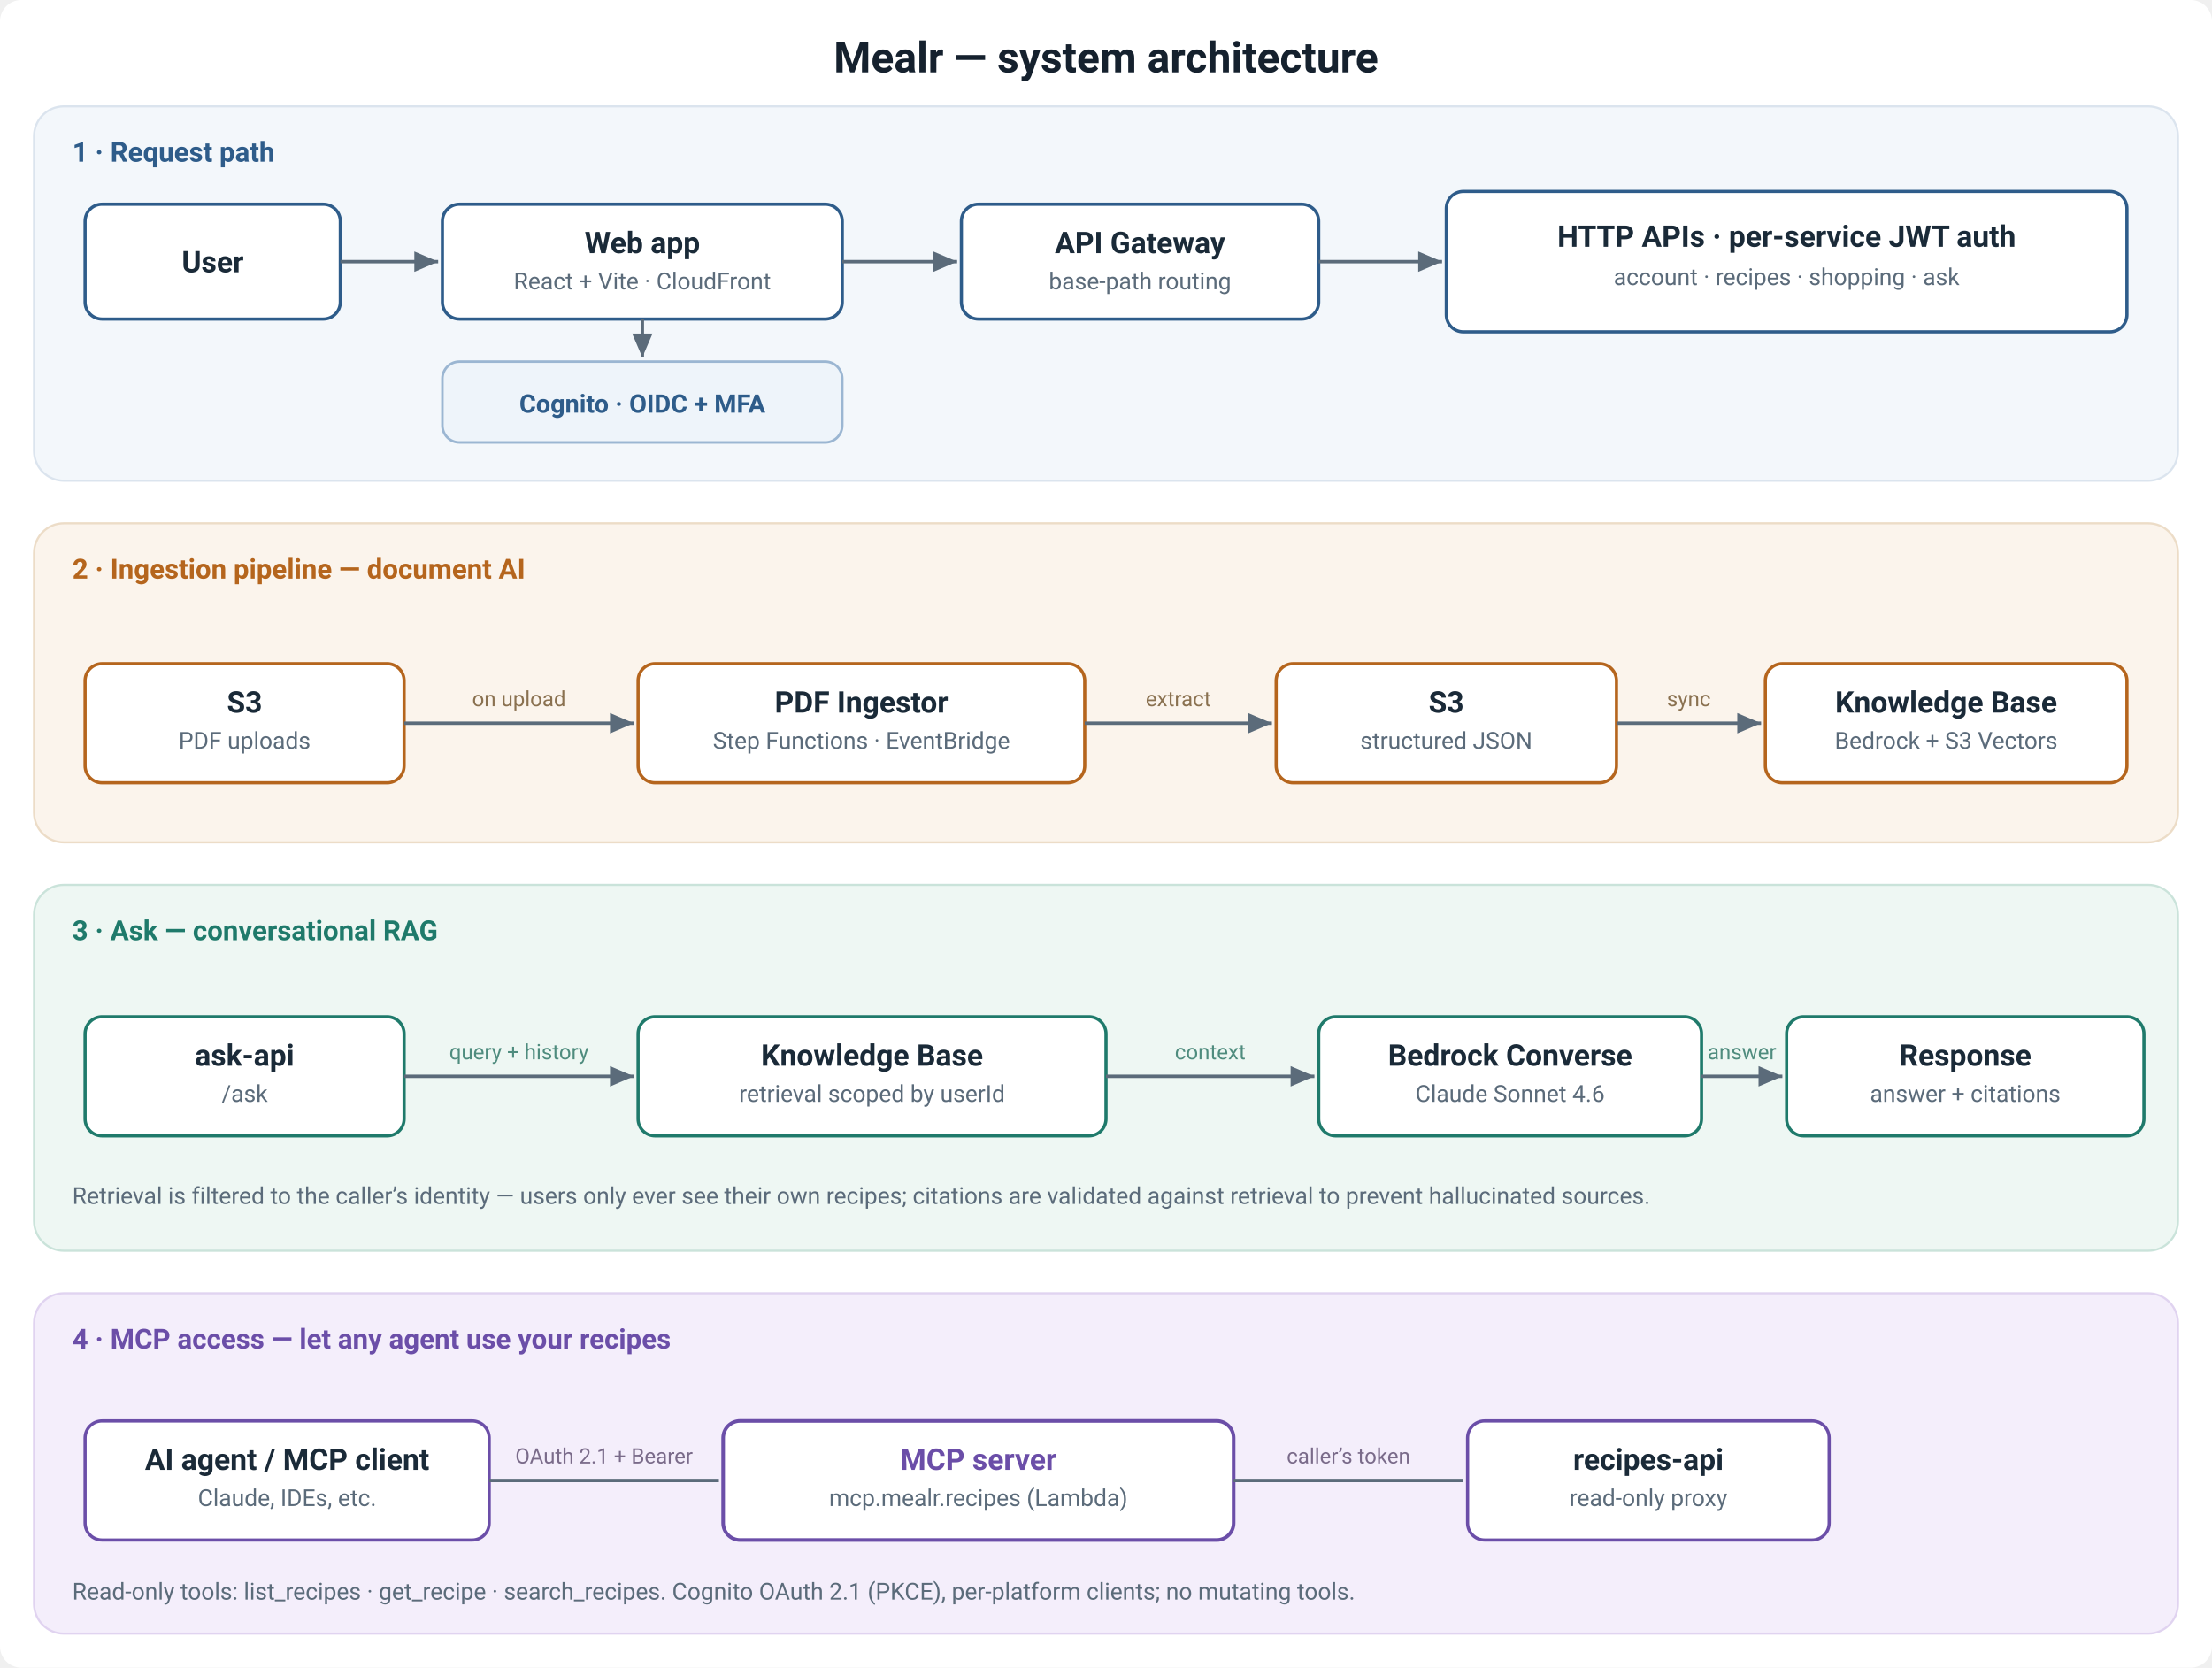
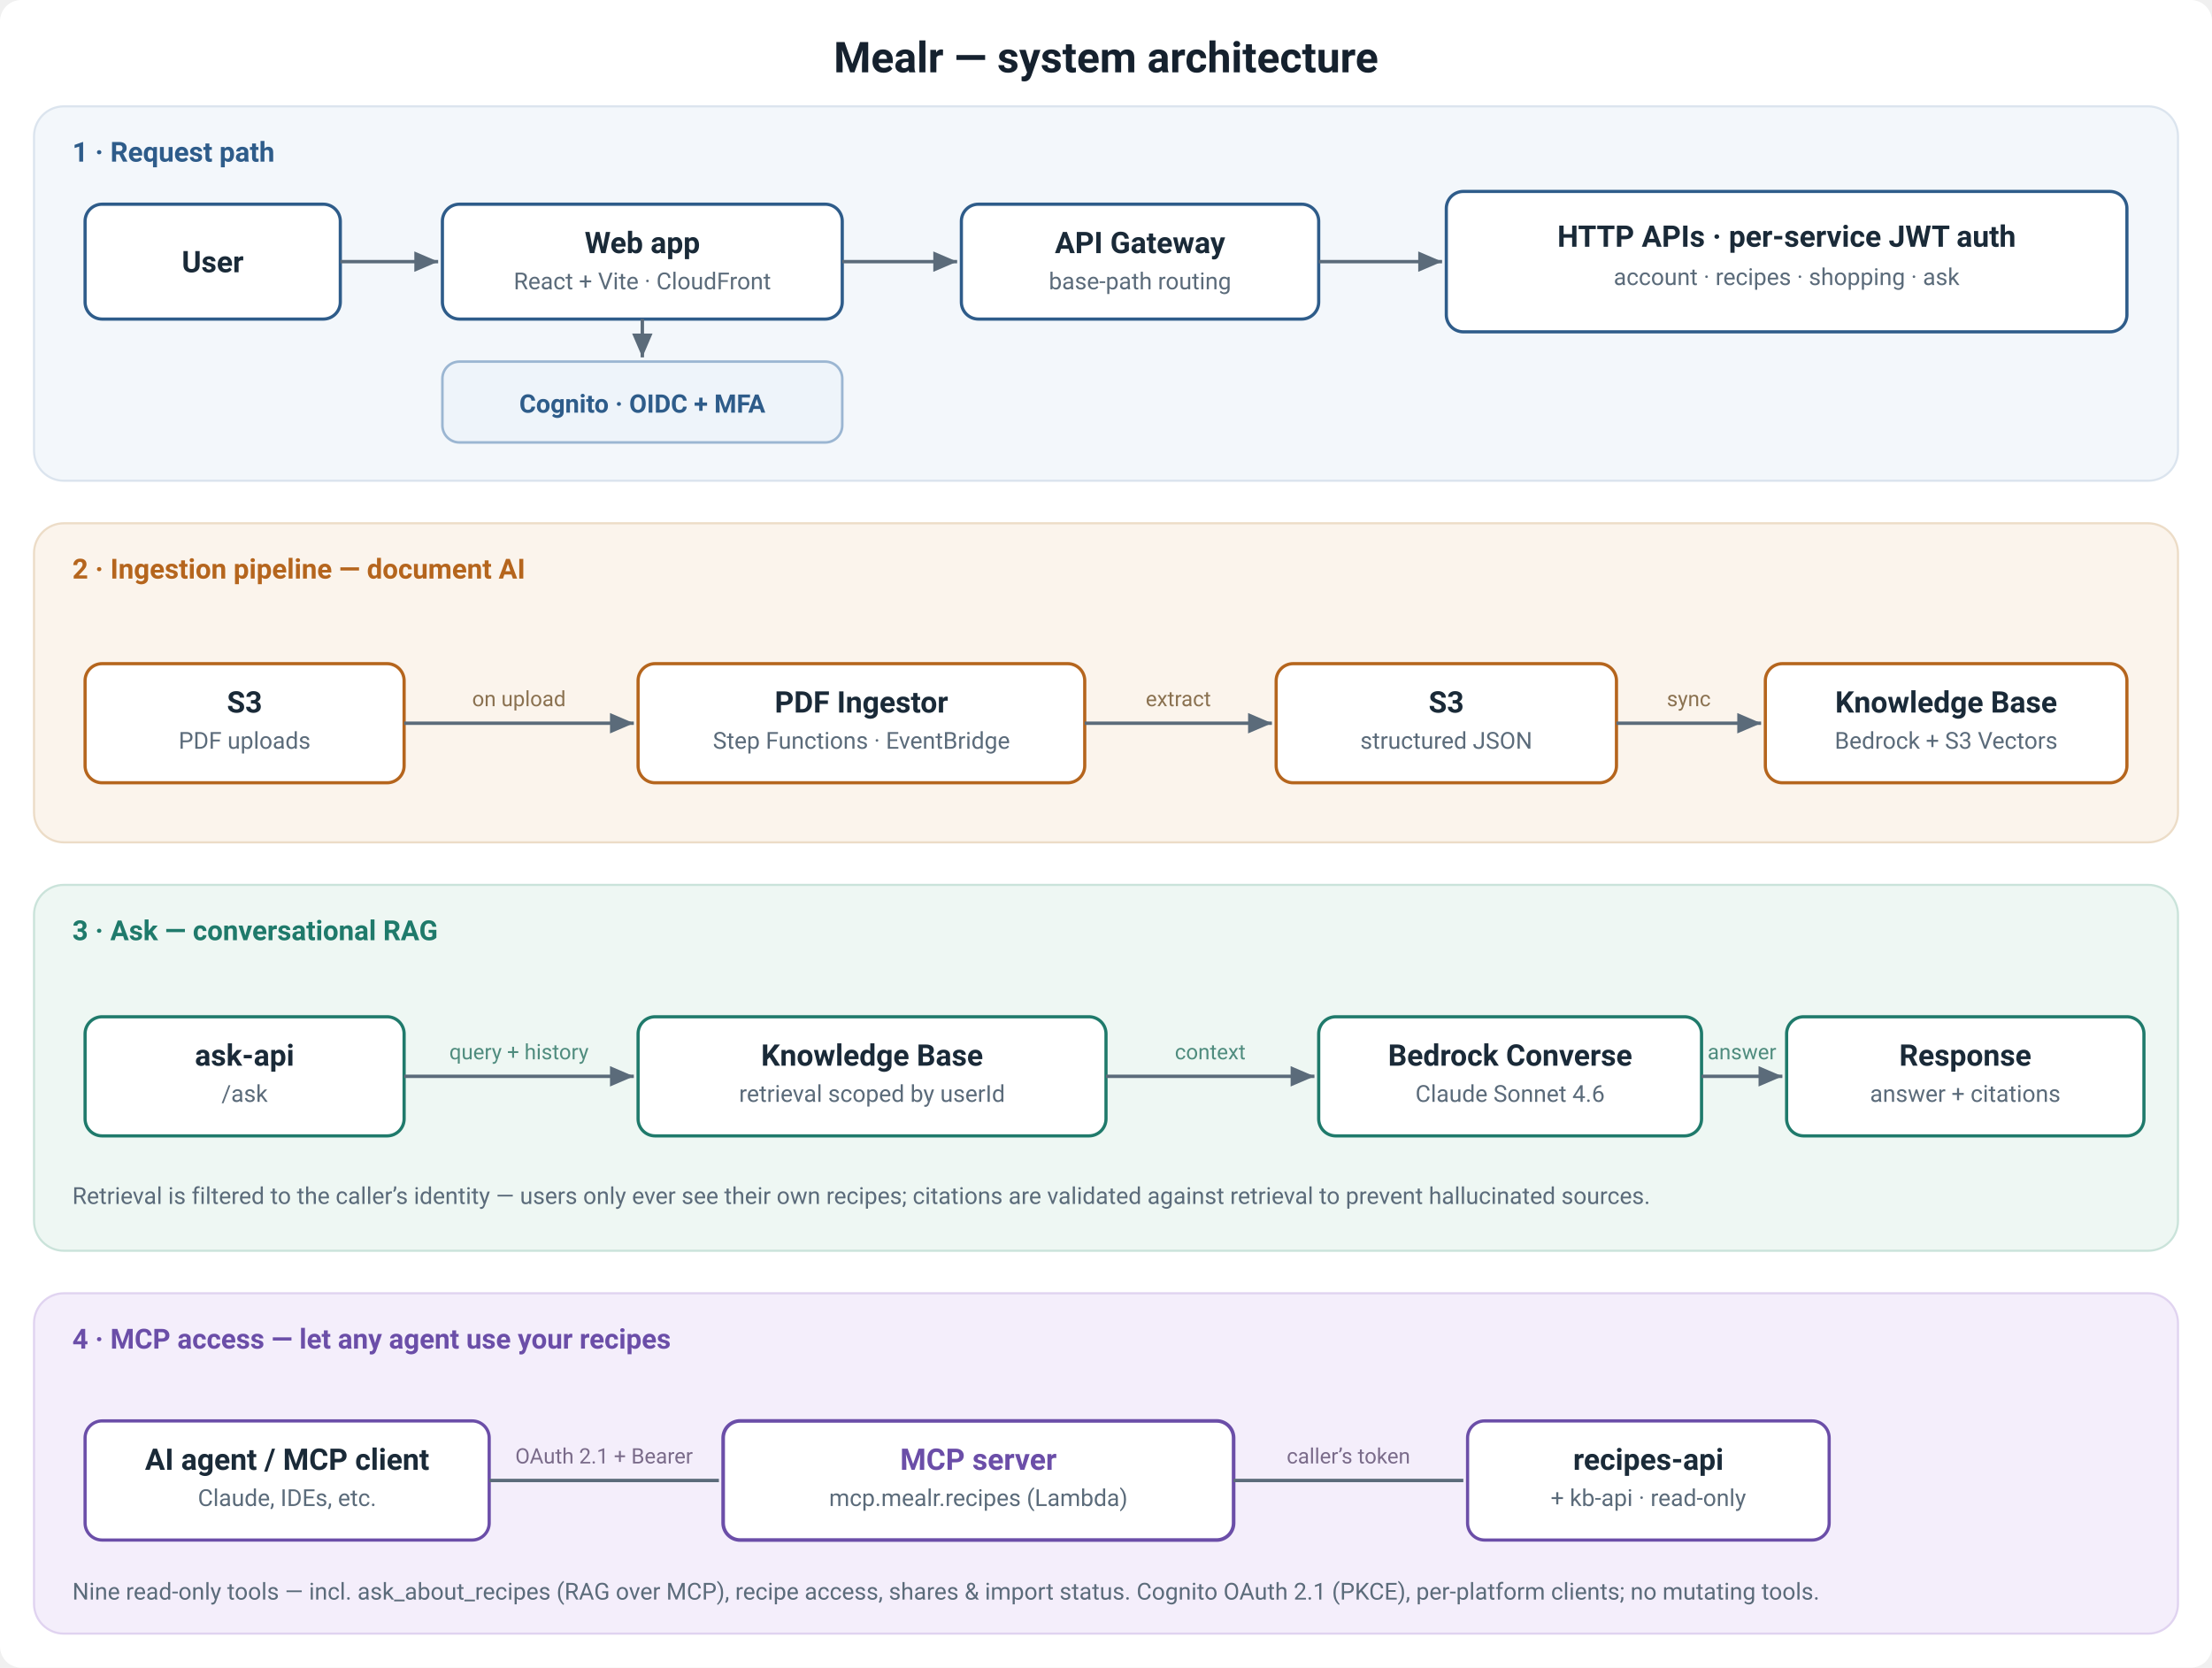
<svg xmlns="http://www.w3.org/2000/svg" viewBox="0 0 1040 784" font-family="-apple-system, BlinkMacSystemFont, 'Segoe UI', Roboto, Helvetica, Arial, sans-serif">
  <defs>
    <marker id="arrow" markerWidth="9" markerHeight="9" refX="7" refY="3" orient="auto" markerUnits="strokeWidth">
      <path d="M0,0 L7,3 L0,6 Z" fill="#5b6b7a" />
    </marker>
  </defs>
  <rect x="0" y="0" width="1040" height="784" rx="10" fill="#ffffff" />
  <text x="520" y="34" text-anchor="middle" font-size="20" font-weight="700" fill="#15212e">Mealr — system architecture</text>
  <rect x="16" y="50" width="1008" height="176" rx="14" fill="#f3f7fb" stroke="#dbe4ee" />
  <text x="34" y="76" font-size="13" font-weight="700" fill="#2E5C8A">1 · Request path</text>
  <rect x="40" y="96" width="120" height="54" rx="8" fill="#fff" stroke="#2E5C8A" stroke-width="1.5" />
  <text x="100" y="128" text-anchor="middle" font-size="14" font-weight="600" fill="#1a2a38">User</text>
  <rect x="208" y="96" width="188" height="54" rx="8" fill="#fff" stroke="#2E5C8A" stroke-width="1.5" />
  <text x="302" y="119" text-anchor="middle" font-size="14" font-weight="600" fill="#1a2a38">Web app</text>
  <text x="302" y="136" text-anchor="middle" font-size="11" fill="#5b6b7a">React + Vite · CloudFront</text>
  <rect x="452" y="96" width="168" height="54" rx="8" fill="#fff" stroke="#2E5C8A" stroke-width="1.5" />
  <text x="536" y="119" text-anchor="middle" font-size="14" font-weight="600" fill="#1a2a38">API Gateway</text>
  <text x="536" y="136" text-anchor="middle" font-size="11" fill="#5b6b7a">base-path routing</text>
  <rect x="680" y="90" width="320" height="66" rx="8" fill="#fff" stroke="#2E5C8A" stroke-width="1.5" />
  <text x="840" y="116" text-anchor="middle" font-size="14" font-weight="600" fill="#1a2a38">HTTP APIs · per-service JWT auth</text>
  <text x="840" y="134" text-anchor="middle" font-size="11" fill="#5b6b7a">account · recipes · shopping · ask</text>
  <rect x="208" y="170" width="188" height="38" rx="8" fill="#eef4fa" stroke="#9bb6d2" stroke-width="1.2" />
  <text x="302" y="194" text-anchor="middle" font-size="12" font-weight="600" fill="#2E5C8A">Cognito · OIDC + MFA</text>
  <line x1="160" y1="123" x2="206" y2="123" stroke="#5b6b7a" stroke-width="1.6" marker-end="url(#arrow)" />
  <line x1="396" y1="123" x2="450" y2="123" stroke="#5b6b7a" stroke-width="1.6" marker-end="url(#arrow)" />
  <line x1="620" y1="123" x2="678" y2="123" stroke="#5b6b7a" stroke-width="1.6" marker-end="url(#arrow)" />
  <line x1="302" y1="150" x2="302" y2="168" stroke="#5b6b7a" stroke-width="1.6" marker-end="url(#arrow)" />
  <rect x="16" y="246" width="1008" height="150" rx="14" fill="#fbf4ec" stroke="#ecdcc7" />
  <text x="34" y="272" font-size="13" font-weight="700" fill="#B5651D">2 · Ingestion pipeline — document AI</text>
  <rect x="40" y="312" width="150" height="56" rx="8" fill="#fff" stroke="#B5651D" stroke-width="1.5" />
  <text x="115" y="335" text-anchor="middle" font-size="14" font-weight="600" fill="#1a2a38">S3</text>
  <text x="115" y="352" text-anchor="middle" font-size="11" fill="#5b6b7a">PDF uploads</text>
  <rect x="300" y="312" width="210" height="56" rx="8" fill="#fff" stroke="#B5651D" stroke-width="1.5" />
  <text x="405" y="335" text-anchor="middle" font-size="14" font-weight="600" fill="#1a2a38">PDF Ingestor</text>
  <text x="405" y="352" text-anchor="middle" font-size="11" fill="#5b6b7a">Step Functions · EventBridge</text>
  <rect x="600" y="312" width="160" height="56" rx="8" fill="#fff" stroke="#B5651D" stroke-width="1.5" />
  <text x="680" y="335" text-anchor="middle" font-size="14" font-weight="600" fill="#1a2a38">S3</text>
  <text x="680" y="352" text-anchor="middle" font-size="11" fill="#5b6b7a">structured JSON</text>
  <rect x="830" y="312" width="170" height="56" rx="8" fill="#fff" stroke="#B5651D" stroke-width="1.5" />
  <text x="915" y="335" text-anchor="middle" font-size="14" font-weight="600" fill="#1a2a38">Knowledge Base</text>
  <text x="915" y="352" text-anchor="middle" font-size="11" fill="#5b6b7a">Bedrock + S3 Vectors</text>
  <line x1="190" y1="340" x2="298" y2="340" stroke="#5b6b7a" stroke-width="1.6" marker-end="url(#arrow)" />
  <text x="244" y="332" text-anchor="middle" font-size="10" fill="#8a7150">on upload</text>
  <line x1="510" y1="340" x2="598" y2="340" stroke="#5b6b7a" stroke-width="1.6" marker-end="url(#arrow)" />
  <text x="554" y="332" text-anchor="middle" font-size="10" fill="#8a7150">extract</text>
  <line x1="760" y1="340" x2="828" y2="340" stroke="#5b6b7a" stroke-width="1.6" marker-end="url(#arrow)" />
  <text x="794" y="332" text-anchor="middle" font-size="10" fill="#8a7150">sync</text>
  <rect x="16" y="416" width="1008" height="172" rx="14" fill="#eef7f3" stroke="#cae3da" />
  <text x="34" y="442" font-size="13" font-weight="700" fill="#1F7A6B">3 · Ask — conversational RAG</text>
  <rect x="40" y="478" width="150" height="56" rx="8" fill="#fff" stroke="#1F7A6B" stroke-width="1.5" />
  <text x="115" y="501" text-anchor="middle" font-size="14" font-weight="600" fill="#1a2a38">ask-api</text>
  <text x="115" y="518" text-anchor="middle" font-size="11" fill="#5b6b7a">/ask</text>
  <rect x="300" y="478" width="220" height="56" rx="8" fill="#fff" stroke="#1F7A6B" stroke-width="1.5" />
  <text x="410" y="501" text-anchor="middle" font-size="14" font-weight="600" fill="#1a2a38">Knowledge Base</text>
  <text x="410" y="518" text-anchor="middle" font-size="11" fill="#5b6b7a">retrieval scoped by userId</text>
  <rect x="620" y="478" width="180" height="56" rx="8" fill="#fff" stroke="#1F7A6B" stroke-width="1.5" />
  <text x="710" y="501" text-anchor="middle" font-size="14" font-weight="600" fill="#1a2a38">Bedrock Converse</text>
  <text x="710" y="518" text-anchor="middle" font-size="11" fill="#5b6b7a">Claude Sonnet 4.6</text>
  <rect x="840" y="478" width="168" height="56" rx="8" fill="#fff" stroke="#1F7A6B" stroke-width="1.5" />
  <text x="924" y="501" text-anchor="middle" font-size="14" font-weight="600" fill="#1a2a38">Response</text>
  <text x="924" y="518" text-anchor="middle" font-size="11" fill="#5b6b7a">answer + citations</text>
  <line x1="190" y1="506" x2="298" y2="506" stroke="#5b6b7a" stroke-width="1.6" marker-end="url(#arrow)" />
  <text x="244" y="498" text-anchor="middle" font-size="10" fill="#4f8c7e">query + history</text>
  <line x1="520" y1="506" x2="618" y2="506" stroke="#5b6b7a" stroke-width="1.6" marker-end="url(#arrow)" />
  <text x="569" y="498" text-anchor="middle" font-size="10" fill="#4f8c7e">context</text>
  <line x1="800" y1="506" x2="838" y2="506" stroke="#5b6b7a" stroke-width="1.6" marker-end="url(#arrow)" />
  <text x="819" y="498" text-anchor="middle" font-size="10" fill="#4f8c7e">answer</text>
  <text x="34" y="566" font-size="11" fill="#5b6b7a">Retrieval is filtered to the caller’s identity — users only ever see their own recipes; citations are validated against retrieval to prevent hallucinated sources.</text>
  <rect x="16" y="608" width="1008" height="160" rx="14" fill="#f4eefb" stroke="#e0d3f0" />
  <text x="34" y="634" font-size="13" font-weight="700" fill="#6b4ea8">4 · MCP access — let any agent use your recipes</text>
  <rect x="40" y="668" width="190" height="56" rx="8" fill="#fff" stroke="#6b4ea8" stroke-width="1.5" />
  <text x="135" y="691" text-anchor="middle" font-size="14" font-weight="600" fill="#1a2a38">AI agent / MCP client</text>
  <text x="135" y="708" text-anchor="middle" font-size="11" fill="#5b6b7a">Claude, IDEs, etc.</text>
  <rect x="340" y="668" width="240" height="56" rx="8" fill="#fff" stroke="#6b4ea8" stroke-width="1.7" />
  <text x="460" y="691" text-anchor="middle" font-size="14" font-weight="600" fill="#6b4ea8">MCP server</text>
  <text x="460" y="708" text-anchor="middle" font-size="11" fill="#5b6b7a">mcp.mealr.recipes (Lambda)</text>
  <rect x="690" y="668" width="170" height="56" rx="8" fill="#fff" stroke="#6b4ea8" stroke-width="1.5" />
  <text x="775" y="691" text-anchor="middle" font-size="14" font-weight="600" fill="#1a2a38">recipes-api</text>
-   <text x="775" y="708" text-anchor="middle" font-size="11" fill="#5b6b7a">read-only proxy</text>
+   <text x="775" y="708" text-anchor="middle" font-size="11" fill="#5b6b7a">+ kb-api · read-only</text>
  <line x1="230" y1="696" x2="338" y2="696" stroke="#5b6b7a" stroke-width="1.6" marker-end="url(#ar)" />
  <text x="284" y="688" text-anchor="middle" font-size="10" fill="#7a6b8a">OAuth 2.1 + Bearer</text>
  <line x1="580" y1="696" x2="688" y2="696" stroke="#5b6b7a" stroke-width="1.6" marker-end="url(#ar)" />
  <text x="634" y="688" text-anchor="middle" font-size="10" fill="#7a6b8a">caller’s token</text>
-   <text x="34" y="752" font-size="11" fill="#5b6b7a">Read-only tools: list_recipes · get_recipe · search_recipes. Cognito OAuth 2.1 (PKCE), per-platform clients; no mutating tools.</text>
+   <text x="34" y="752" font-size="11" fill="#5b6b7a">Nine read-only tools — incl. ask_about_recipes (RAG over MCP), recipe access, shares &amp; import status. Cognito OAuth 2.1 (PKCE), per-platform clients; no mutating tools.</text>
</svg>
